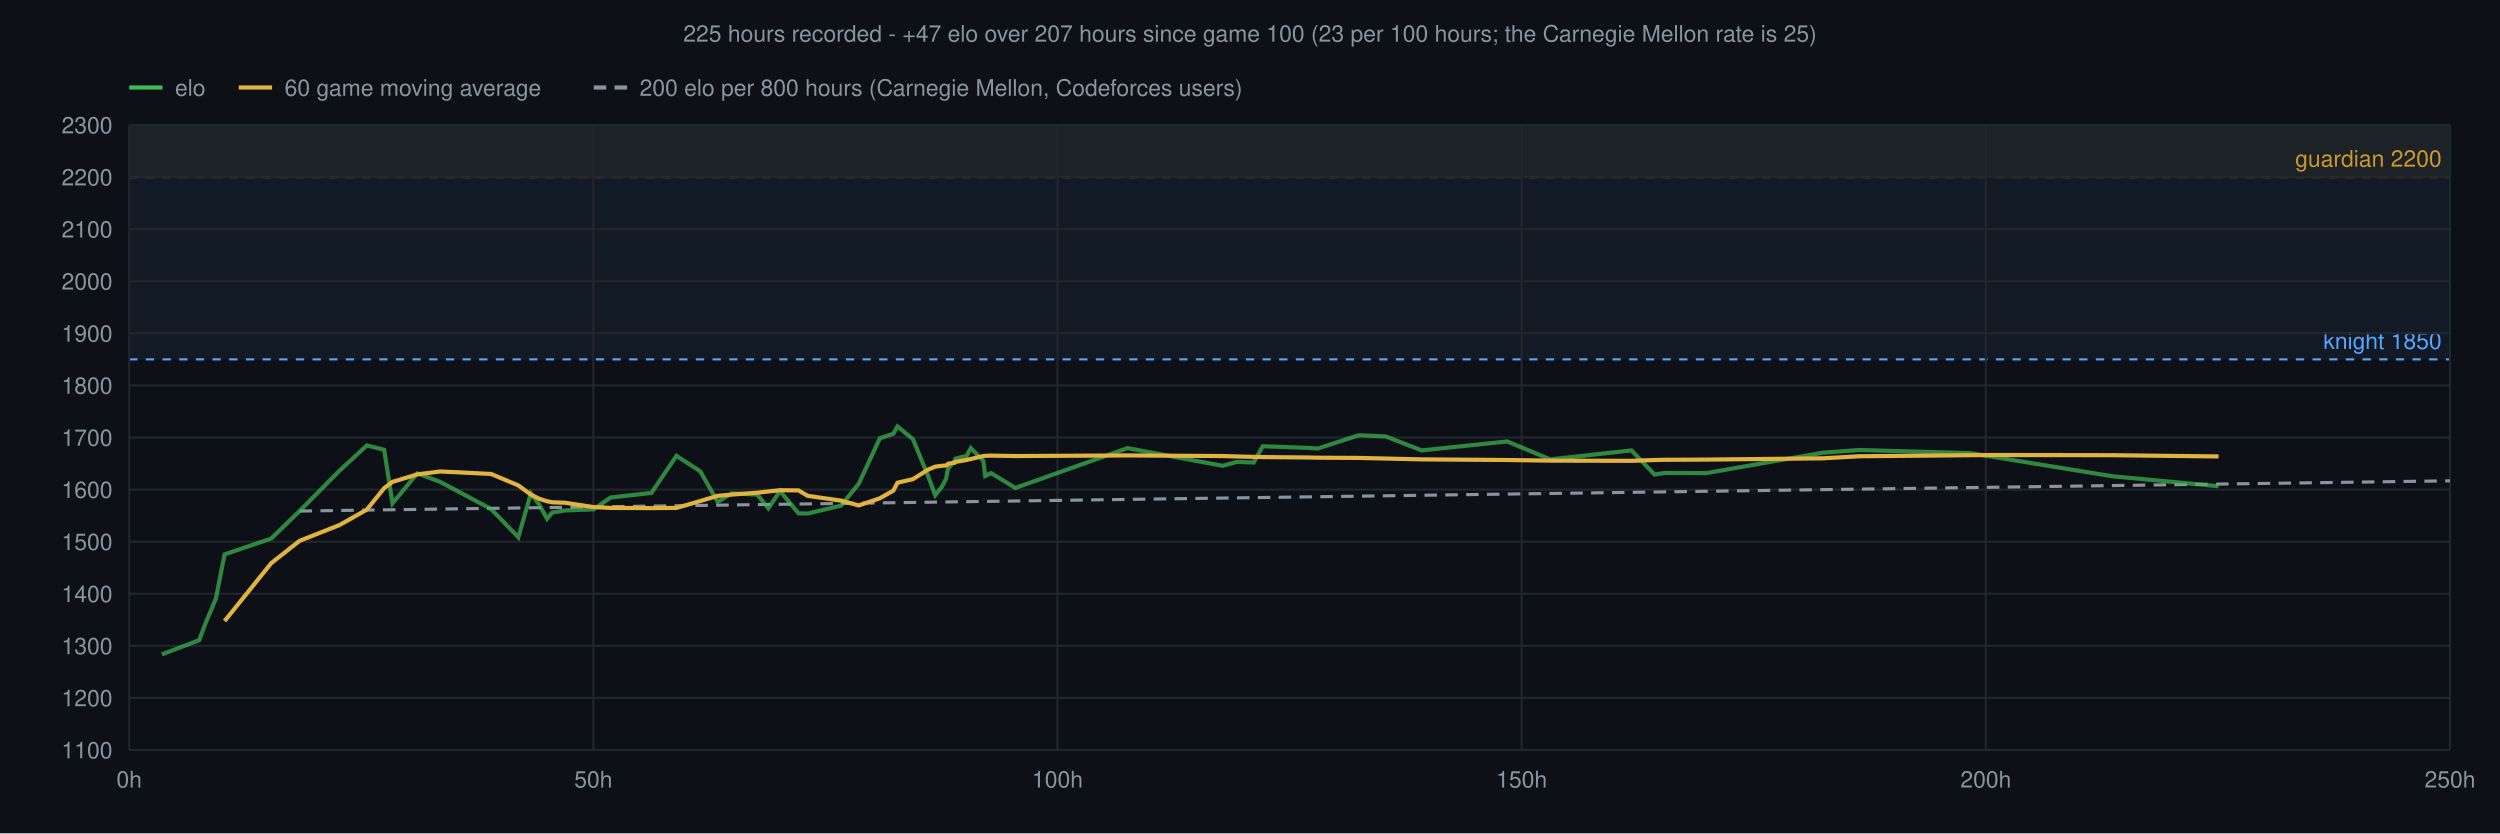
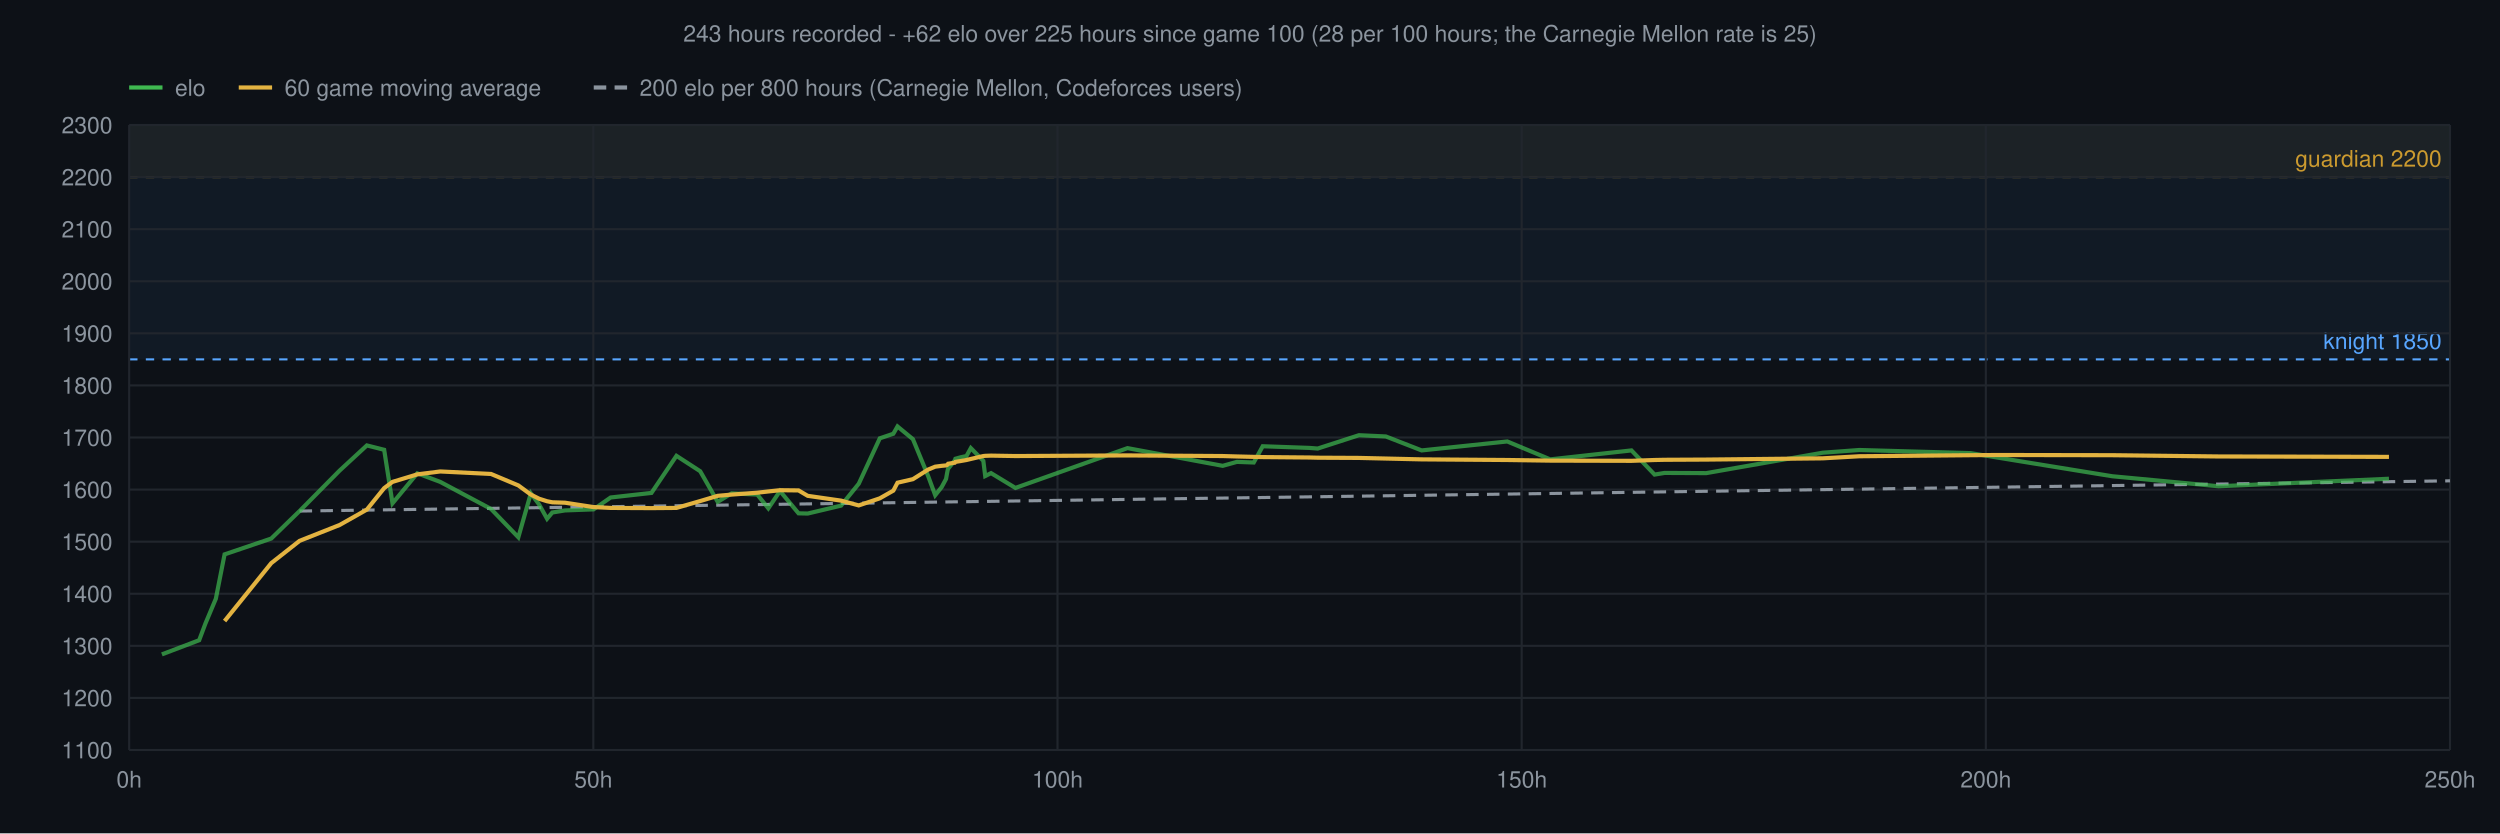
<svg xmlns="http://www.w3.org/2000/svg" viewBox="0 0 1200 400" font-family="Helvetica,sans-serif">
  <rect width="1200" height="400" fill="#0d1117" />
-   <text x="600" y="20" text-anchor="middle" font-size="11" fill="#8b949e">225 hours recorded - +47 elo over 207 hours since game 100 (23 per 100 hours; the Carnegie Mellon rate is 25)</text>
+   <text x="600" y="20" text-anchor="middle" font-size="11" fill="#8b949e">243 hours recorded - +62 elo over 225 hours since game 100 (28 per 100 hours; the Carnegie Mellon rate is 25)</text>
  <rect x="62" y="60" width="1114" height="25.0" fill="#d29922" fill-opacity="0.06" />
  <line x1="62" y1="85.0" x2="1176" y2="85.0" stroke="#d29922" stroke-width="1" stroke-dasharray="4 4" />
  <text x="1172" y="80.0" text-anchor="end" font-size="11" fill="#d29922">guardian 2200</text>
  <rect x="62" y="60" width="1114" height="112.5" fill="#58a6ff" fill-opacity="0.06" />
  <line x1="62" y1="172.5" x2="1176" y2="172.5" stroke="#58a6ff" stroke-width="1" stroke-dasharray="4 4" />
  <text x="1172" y="167.5" text-anchor="end" font-size="11" fill="#58a6ff">knight 1850</text>
  <line x1="62" y1="360.0" x2="1176" y2="360.0" stroke="#21262d" stroke-width="1" />
  <text x="54" y="364.0" text-anchor="end" font-size="11" fill="#8b949e">1100</text>
  <line x1="62" y1="335.0" x2="1176" y2="335.0" stroke="#21262d" stroke-width="1" />
  <text x="54" y="339.0" text-anchor="end" font-size="11" fill="#8b949e">1200</text>
  <line x1="62" y1="310.0" x2="1176" y2="310.0" stroke="#21262d" stroke-width="1" />
  <text x="54" y="314.0" text-anchor="end" font-size="11" fill="#8b949e">1300</text>
  <line x1="62" y1="285.0" x2="1176" y2="285.0" stroke="#21262d" stroke-width="1" />
  <text x="54" y="289.0" text-anchor="end" font-size="11" fill="#8b949e">1400</text>
  <line x1="62" y1="260.0" x2="1176" y2="260.0" stroke="#21262d" stroke-width="1" />
  <text x="54" y="264.0" text-anchor="end" font-size="11" fill="#8b949e">1500</text>
  <line x1="62" y1="235.0" x2="1176" y2="235.0" stroke="#21262d" stroke-width="1" />
  <text x="54" y="239.0" text-anchor="end" font-size="11" fill="#8b949e">1600</text>
  <line x1="62" y1="210.0" x2="1176" y2="210.0" stroke="#21262d" stroke-width="1" />
  <text x="54" y="214.0" text-anchor="end" font-size="11" fill="#8b949e">1700</text>
  <line x1="62" y1="185.0" x2="1176" y2="185.0" stroke="#21262d" stroke-width="1" />
  <text x="54" y="189.0" text-anchor="end" font-size="11" fill="#8b949e">1800</text>
  <line x1="62" y1="160.0" x2="1176" y2="160.0" stroke="#21262d" stroke-width="1" />
  <text x="54" y="164.0" text-anchor="end" font-size="11" fill="#8b949e">1900</text>
  <line x1="62" y1="135.0" x2="1176" y2="135.0" stroke="#21262d" stroke-width="1" />
  <text x="54" y="139.0" text-anchor="end" font-size="11" fill="#8b949e">2000</text>
  <line x1="62" y1="110.0" x2="1176" y2="110.0" stroke="#21262d" stroke-width="1" />
  <text x="54" y="114.0" text-anchor="end" font-size="11" fill="#8b949e">2100</text>
  <line x1="62" y1="85.0" x2="1176" y2="85.0" stroke="#21262d" stroke-width="1" />
  <text x="54" y="89.0" text-anchor="end" font-size="11" fill="#8b949e">2200</text>
  <line x1="62" y1="60.0" x2="1176" y2="60.0" stroke="#21262d" stroke-width="1" />
  <text x="54" y="64.0" text-anchor="end" font-size="11" fill="#8b949e">2300</text>
  <line x1="62.0" y1="60" x2="62.0" y2="360" stroke="#21262d" stroke-width="1" />
  <text x="62.0" y="378" text-anchor="middle" font-size="11" fill="#8b949e">0h</text>
  <line x1="284.8" y1="60" x2="284.8" y2="360" stroke="#21262d" stroke-width="1" />
  <text x="284.8" y="378" text-anchor="middle" font-size="11" fill="#8b949e">50h</text>
  <line x1="507.6" y1="60" x2="507.6" y2="360" stroke="#21262d" stroke-width="1" />
  <text x="507.6" y="378" text-anchor="middle" font-size="11" fill="#8b949e">100h</text>
  <line x1="730.4" y1="60" x2="730.4" y2="360" stroke="#21262d" stroke-width="1" />
  <text x="730.4" y="378" text-anchor="middle" font-size="11" fill="#8b949e">150h</text>
  <line x1="953.2" y1="60" x2="953.2" y2="360" stroke="#21262d" stroke-width="1" />
  <text x="953.2" y="378" text-anchor="middle" font-size="11" fill="#8b949e">200h</text>
  <line x1="1176.0" y1="60" x2="1176.0" y2="360" stroke="#21262d" stroke-width="1" />
  <text x="1176.0" y="378" text-anchor="middle" font-size="11" fill="#8b949e">250h</text>
  <line x1="143.8" y1="245.3" x2="1176.0" y2="230.8" stroke="#8b949e" stroke-width="1.5" stroke-dasharray="6 4" />
-   <polyline points="77.7,314.1 95.6,307.3 98.6,299.3 103.6,287.4 107.8,266.1 130.2,258.5 143.8,245.3 163.0,225.9 176.1,213.8 184.4,215.9 188.4,241.6 200.3,227.2 211.3,231.3 235.7,244.3 248.8,257.9 254.8,236.8 258.8,242.2 262.6,249.0 265.1,246.0 271.2,245.0 284.9,244.5 293.1,238.8 312.7,236.6 324.7,218.8 336.1,226.2 344.5,240.9 351.2,236.8 363.5,237.4 368.8,244.0 374.4,235.7 383.3,246.4 387.7,246.5 403.7,242.7 412.2,232.2 422.3,210.4 428.8,208.2 430.8,204.7 438.2,210.8 445.5,228.5 448.9,237.7 452.0,233.8 454.1,229.9 454.6,227.1 454.9,225.6 455.1,225.0 458.3,221.0 458.6,220.2 461.1,219.5 463.9,218.9 466.0,215.1 472.0,221.2 472.9,228.5 475.7,227.1 487.4,234.2 541.2,215.1 586.9,223.6 593.7,221.7 601.8,222.0 606.1,214.2 628.6,215.0 632.5,215.3 652.3,208.9 665.2,209.5 682.4,216.2 723.5,211.9 744.1,220.5 783.1,216.2 794.2,227.8 799.0,227.0 819.0,227.1 874.9,217.3 892.5,216.0 945.9,217.5 958.6,219.6 1013.9,228.6 1064.9,233.4" fill="none" stroke="#3fb950" stroke-width="2" stroke-opacity="0.7" />
-   <polyline points="107.8,298.1 130.2,270.3 143.8,259.6 163.0,252.0 176.1,244.6 184.4,234.3 188.4,231.3 200.3,227.7 211.3,226.3 235.7,227.5 248.8,233.0 254.8,237.4 258.8,239.4 262.6,240.6 265.1,241.1 271.2,241.3 284.9,243.4 293.1,243.8 312.7,243.9 324.7,243.8 336.1,240.5 344.5,238.0 351.2,237.4 363.5,236.5 368.8,235.9 374.4,235.3 383.3,235.4 387.7,238.0 403.7,240.3 412.2,242.6 422.3,239.2 428.8,235.5 430.8,231.7 438.2,230.0 445.5,225.4 448.9,224.0 452.0,223.6 454.1,223.4 454.6,223.2 454.9,222.9 455.1,222.6 458.3,222.1 458.6,221.7 461.1,221.3 463.9,220.8 466.0,220.3 472.0,218.9 472.9,218.8 475.7,218.7 487.4,218.9 541.2,218.6 586.9,218.9 593.7,219.1 601.8,219.3 606.1,219.4 628.6,219.6 632.5,219.7 652.3,219.8 665.2,220.1 682.4,220.5 723.5,220.8 744.1,221.1 783.1,221.2 794.2,220.8 799.0,220.7 819.0,220.6 874.9,220.0 892.5,219.0 945.9,218.5 958.6,218.4 1013.9,218.5 1064.9,219.1" fill="none" stroke="#e3b341" stroke-width="2" />
+   <polyline points="77.7,314.1 95.6,307.3 98.6,299.3 103.6,287.4 107.8,266.1 130.2,258.5 143.8,245.3 163.0,225.9 176.1,213.8 184.4,215.9 188.4,241.6 200.3,227.2 211.3,231.3 235.7,244.3 248.8,257.9 254.8,236.8 258.8,242.2 262.6,249.0 265.1,246.0 271.2,245.0 284.9,244.5 293.1,238.8 312.7,236.6 324.7,218.8 336.1,226.2 344.5,240.9 351.2,236.8 363.5,237.4 368.8,244.0 374.4,235.7 383.3,246.4 387.7,246.5 403.7,242.7 412.2,232.2 422.3,210.4 428.8,208.2 430.8,204.7 438.2,210.8 445.5,228.5 448.9,237.7 452.0,233.8 454.1,229.9 454.6,227.1 454.9,225.6 455.1,225.0 458.3,221.0 458.6,220.2 461.1,219.5 463.9,218.9 466.0,215.1 472.0,221.2 472.9,228.5 475.7,227.1 487.4,234.2 541.2,215.1 586.9,223.6 593.7,221.7 601.8,222.0 606.1,214.2 628.6,215.0 632.5,215.3 652.3,208.9 665.2,209.5 682.4,216.2 723.5,211.9 744.1,220.5 783.1,216.2 794.2,227.8 799.0,227.0 819.0,227.1 874.9,217.3 892.5,216.0 945.9,217.5 958.6,219.6 1013.9,228.6 1064.9,233.4 1146.7,229.8" fill="none" stroke="#3fb950" stroke-width="2" stroke-opacity="0.7" />
+   <polyline points="107.8,298.1 130.2,270.3 143.8,259.6 163.0,252.0 176.1,244.6 184.4,234.3 188.4,231.3 200.3,227.7 211.3,226.3 235.7,227.5 248.8,233.0 254.8,237.4 258.8,239.4 262.6,240.6 265.1,241.1 271.2,241.3 284.9,243.4 293.1,243.8 312.7,243.9 324.7,243.8 336.1,240.5 344.5,238.0 351.2,237.4 363.5,236.5 368.8,235.9 374.4,235.3 383.3,235.4 387.7,238.0 403.7,240.3 412.2,242.6 422.3,239.2 428.8,235.5 430.8,231.7 438.2,230.0 445.5,225.4 448.9,224.0 452.0,223.6 454.1,223.4 454.6,223.2 454.9,222.9 455.1,222.6 458.3,222.1 458.6,221.7 461.1,221.3 463.9,220.8 466.0,220.3 472.0,218.9 472.9,218.8 475.7,218.7 487.4,218.9 541.2,218.6 586.9,218.9 593.7,219.1 601.8,219.3 606.1,219.4 628.6,219.6 632.5,219.7 652.3,219.8 665.2,220.1 682.4,220.5 723.5,220.8 744.1,221.1 783.1,221.2 794.2,220.8 799.0,220.7 819.0,220.6 874.9,220.0 892.5,219.0 945.9,218.5 958.6,218.4 1013.9,218.5 1064.9,219.1 1146.7,219.3" fill="none" stroke="#e3b341" stroke-width="2" />
  <line x1="62" y1="42" x2="78" y2="42" stroke="#3fb950" stroke-width="2" />
  <text x="84" y="46" font-size="11" fill="#8b949e">elo</text>
  <line x1="114.6" y1="42" x2="130.6" y2="42" stroke="#e3b341" stroke-width="2" />
  <text x="136.6" y="46" font-size="11" fill="#8b949e">60 game moving average</text>
  <line x1="285.0" y1="42" x2="301.0" y2="42" stroke="#8b949e" stroke-width="2" stroke-dasharray="6 4" />
  <text x="307.0" y="46" font-size="11" fill="#8b949e">200 elo per 800 hours (Carnegie Mellon, Codeforces users)</text>
</svg>
